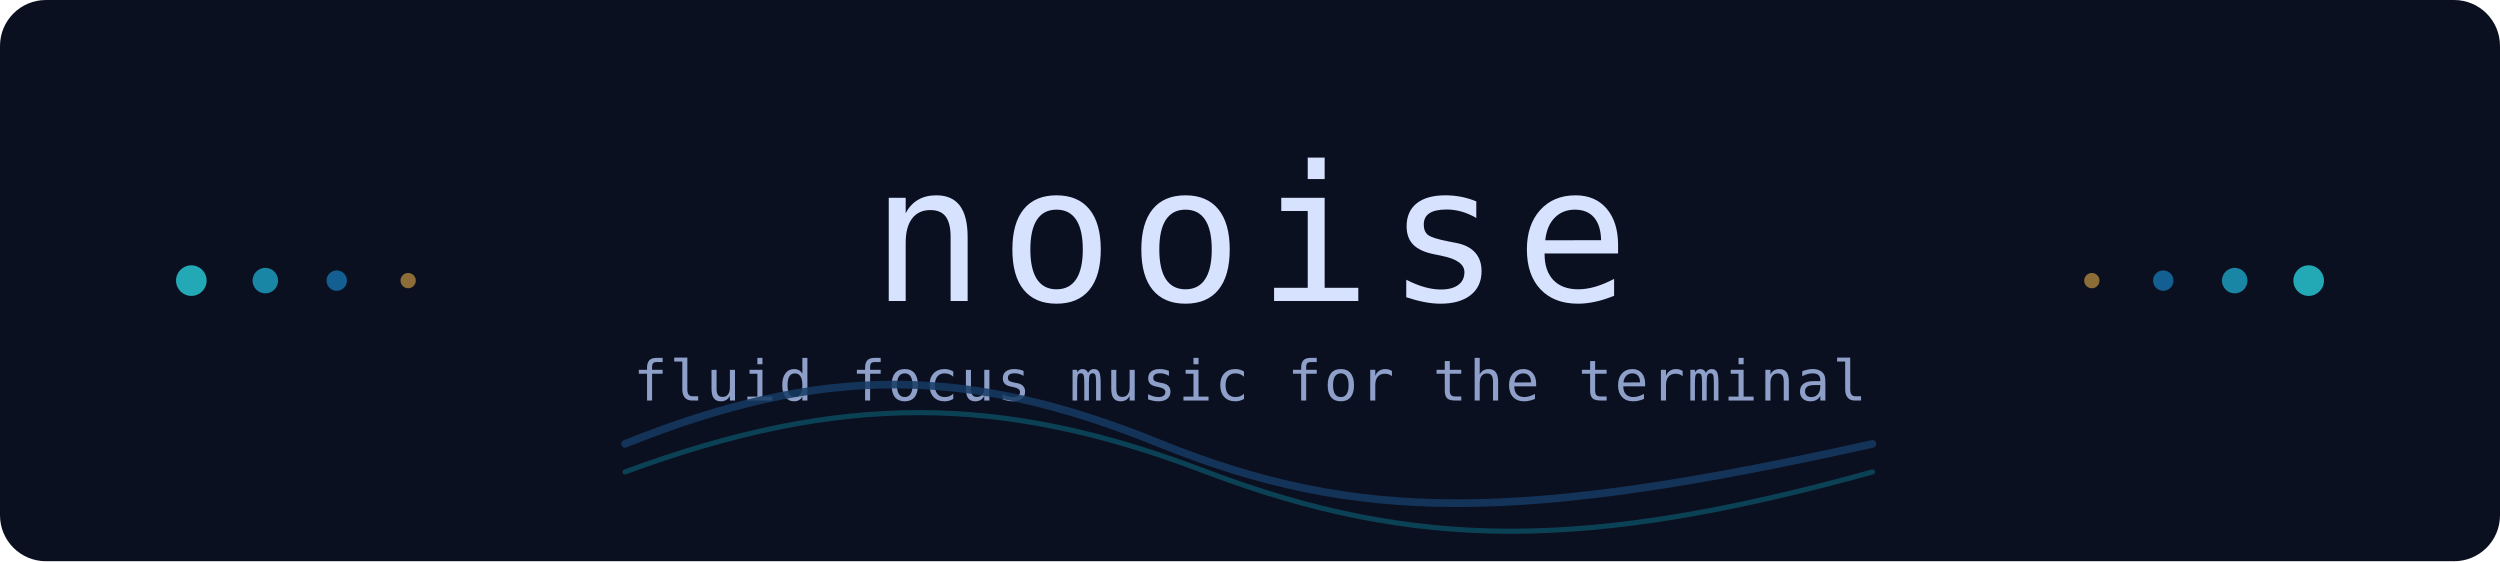
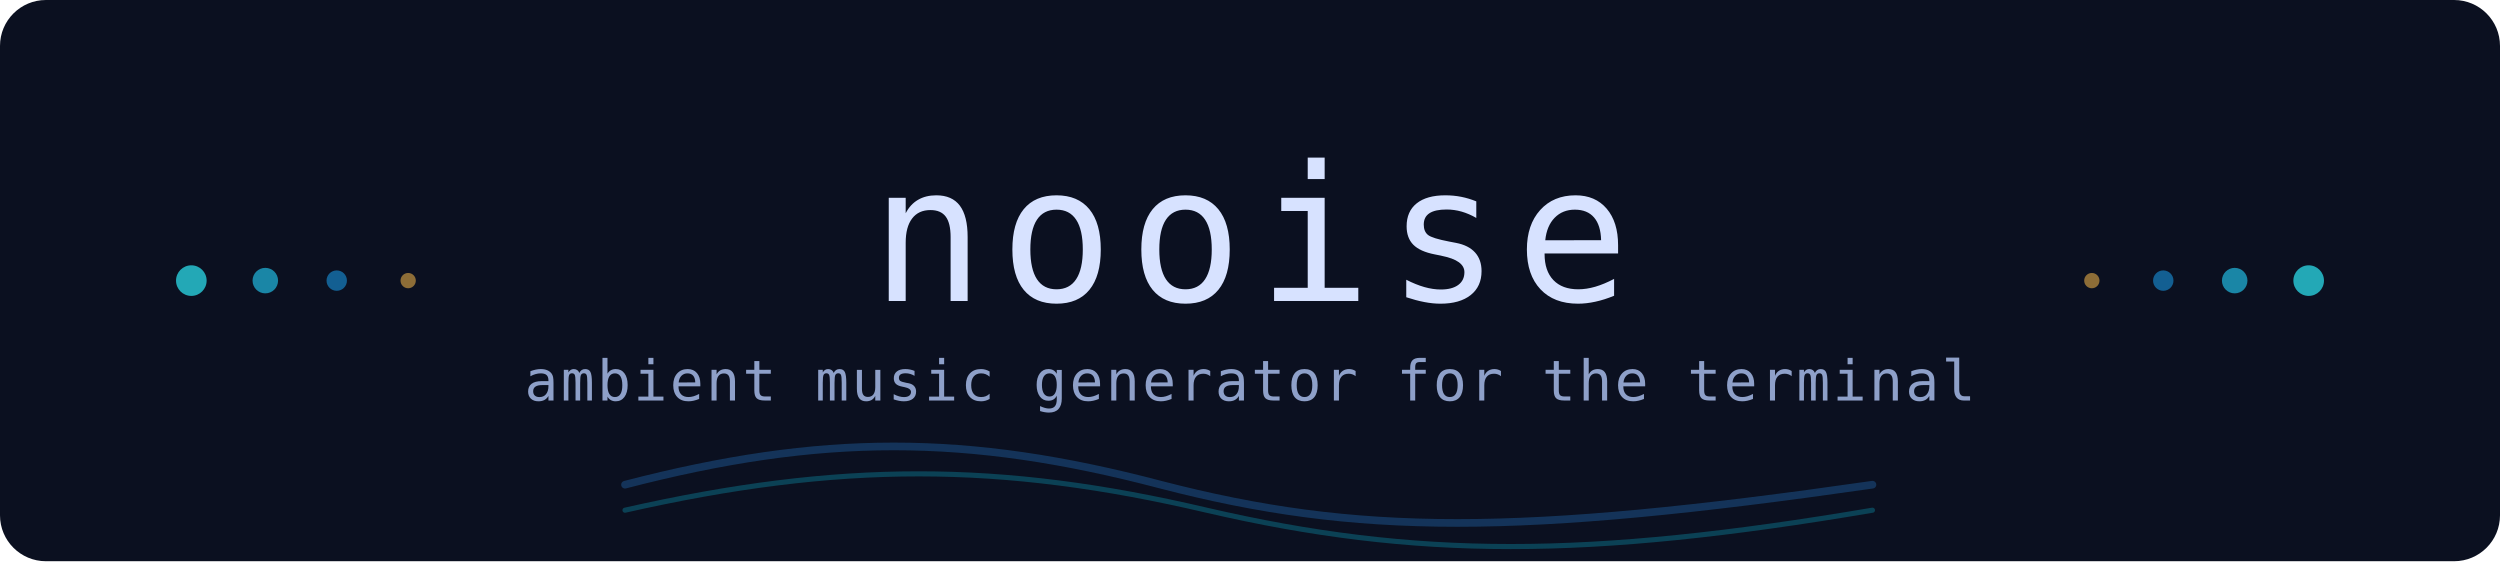
<svg xmlns="http://www.w3.org/2000/svg" width="980" height="220" viewBox="0 0 980 220" fill="none" role="img" aria-labelledby="title desc">
  <rect width="980" height="220" rx="18" fill="#0B1020" />
  <g opacity="0.75">
    <circle cx="75" cy="110" r="6" fill="#2BDBE8" />
    <circle cx="104" cy="110" r="5" fill="#1FAED3" />
    <circle cx="132" cy="110" r="4" fill="#1679B8" />
    <circle cx="160" cy="110" r="3" fill="#B88C3F" />
    <circle cx="820" cy="110" r="3" fill="#B88C3F" />
    <circle cx="848" cy="110" r="4" fill="#1679B8" />
    <circle cx="876" cy="110" r="5" fill="#1FAED3" />
    <circle cx="905" cy="110" r="6" fill="#2BDBE8" />
  </g>
  <text x="490" y="118" text-anchor="middle" fill="#D7E2FF" font-family="ui-monospace, SFMono-Regular, Menlo, Consolas, monospace" font-size="74" letter-spacing="6">nooise</text>
-   <text x="490" y="157" text-anchor="middle" fill="#8EA0C9" font-family="ui-monospace, SFMono-Regular, Menlo, Consolas, monospace" font-size="22" letter-spacing="1">fluid focus music for the terminal</text>
-   <path d="M245 174C322 143 379 143 455 174C532 205 595 205 734 174" stroke="#153A63" stroke-width="3" stroke-linecap="round" opacity="0.85" />
-   <path d="M245 185C329 154 392 154 473 185C555 216 622 216 734 185" stroke="#0C7D94" stroke-width="2" stroke-linecap="round" opacity="0.45" />
+   <text x="490" y="157" text-anchor="middle" fill="#8EA0C9" font-family="ui-monospace, SFMono-Regular, Menlo, Consolas, monospace" font-size="22" letter-spacing="1">ambient music generator for the terminal</text>
+   <path d="M245 190C322 170 379 170 455 190C532 210 595 210 734 190" stroke="#153A63" stroke-width="3" stroke-linecap="round" opacity="0.85" />
+   <path d="M245 200C329 181 392 181 473 200C555 219 622 219 734 200" stroke="#0C7D94" stroke-width="2" stroke-linecap="round" opacity="0.45" />
</svg>
